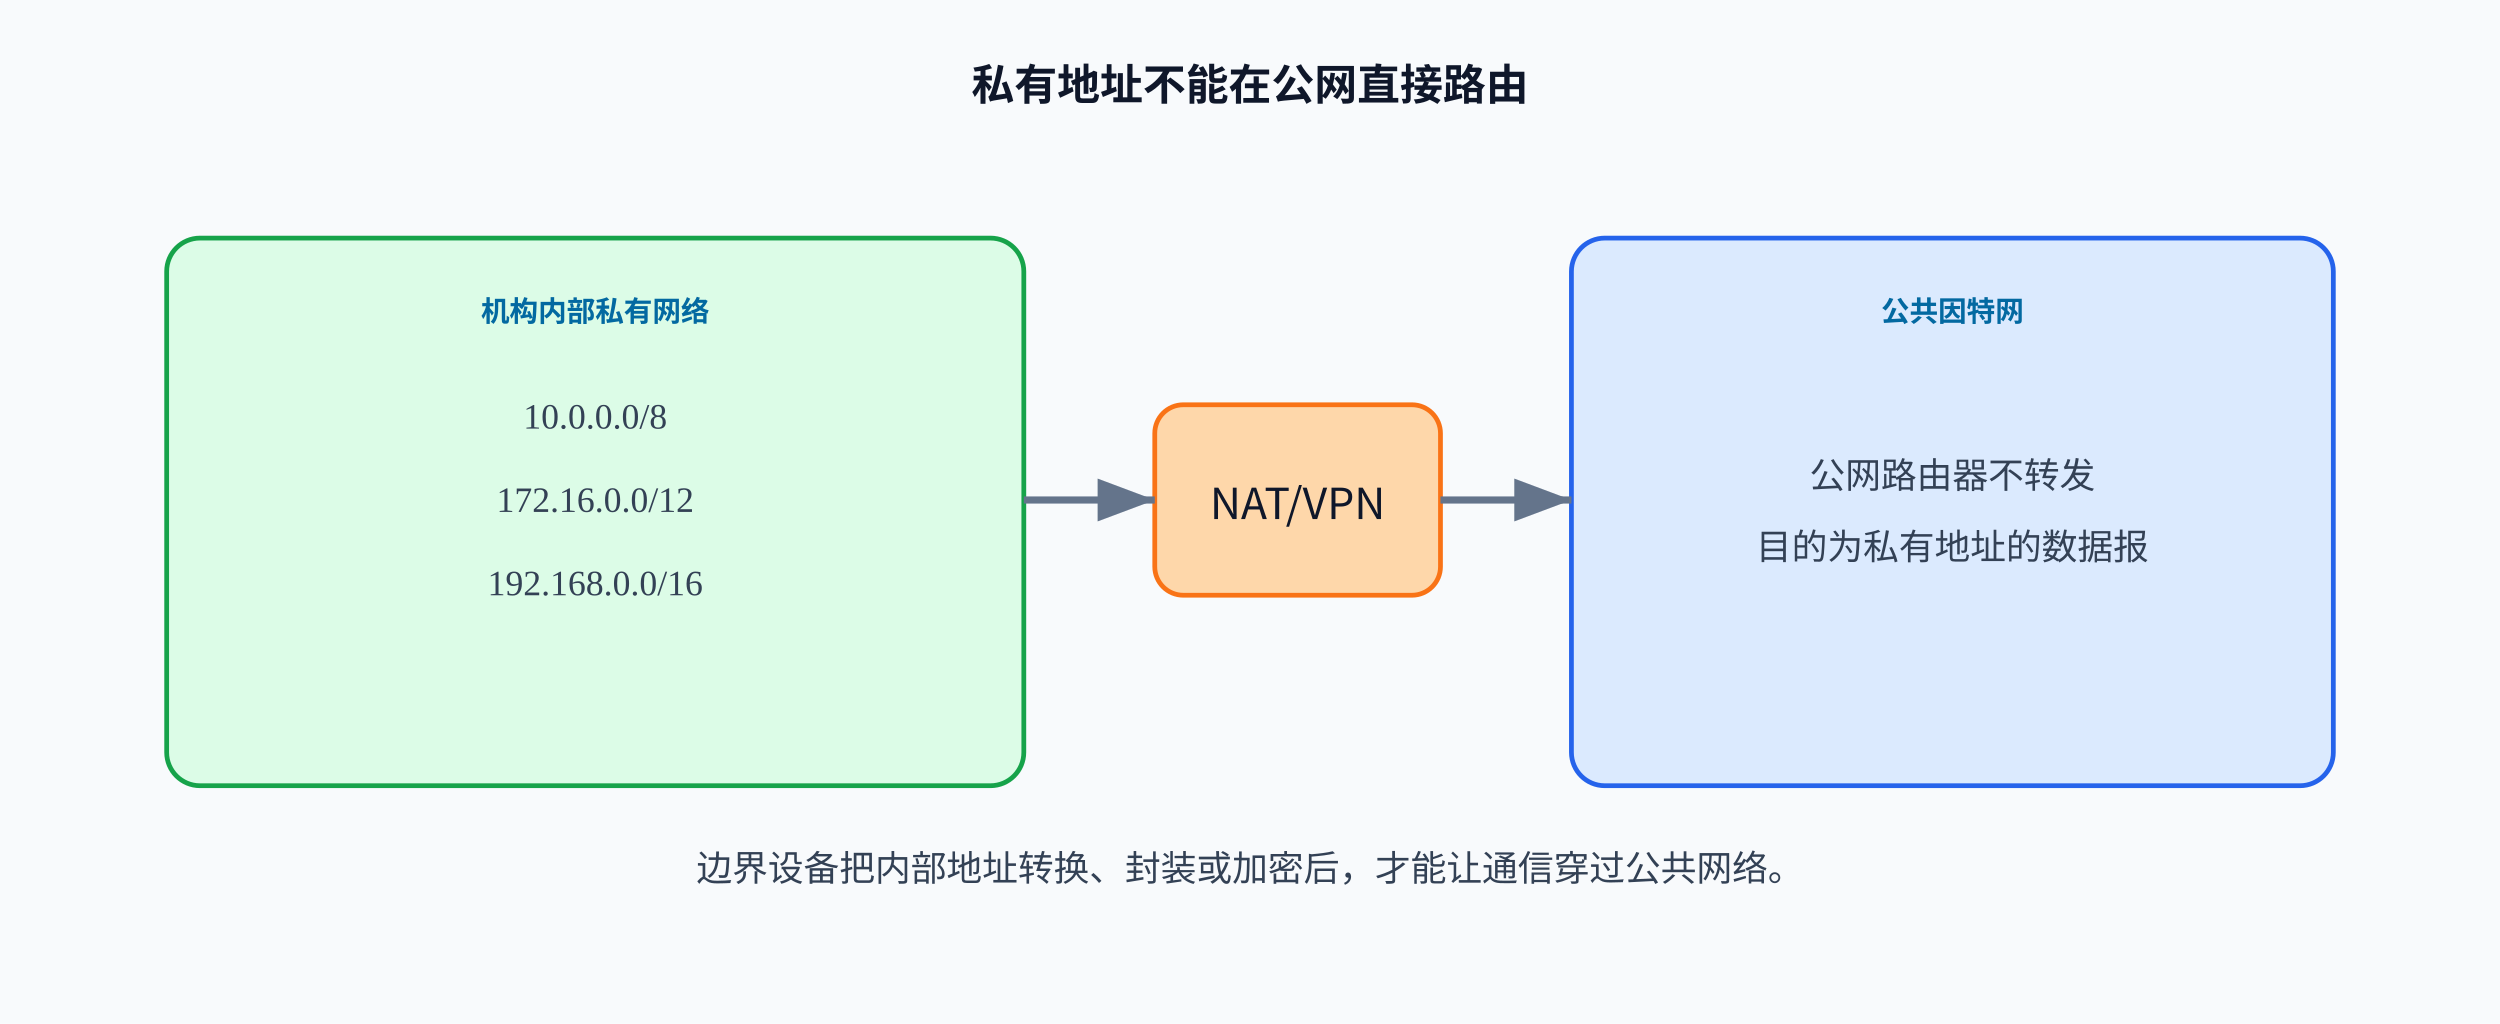
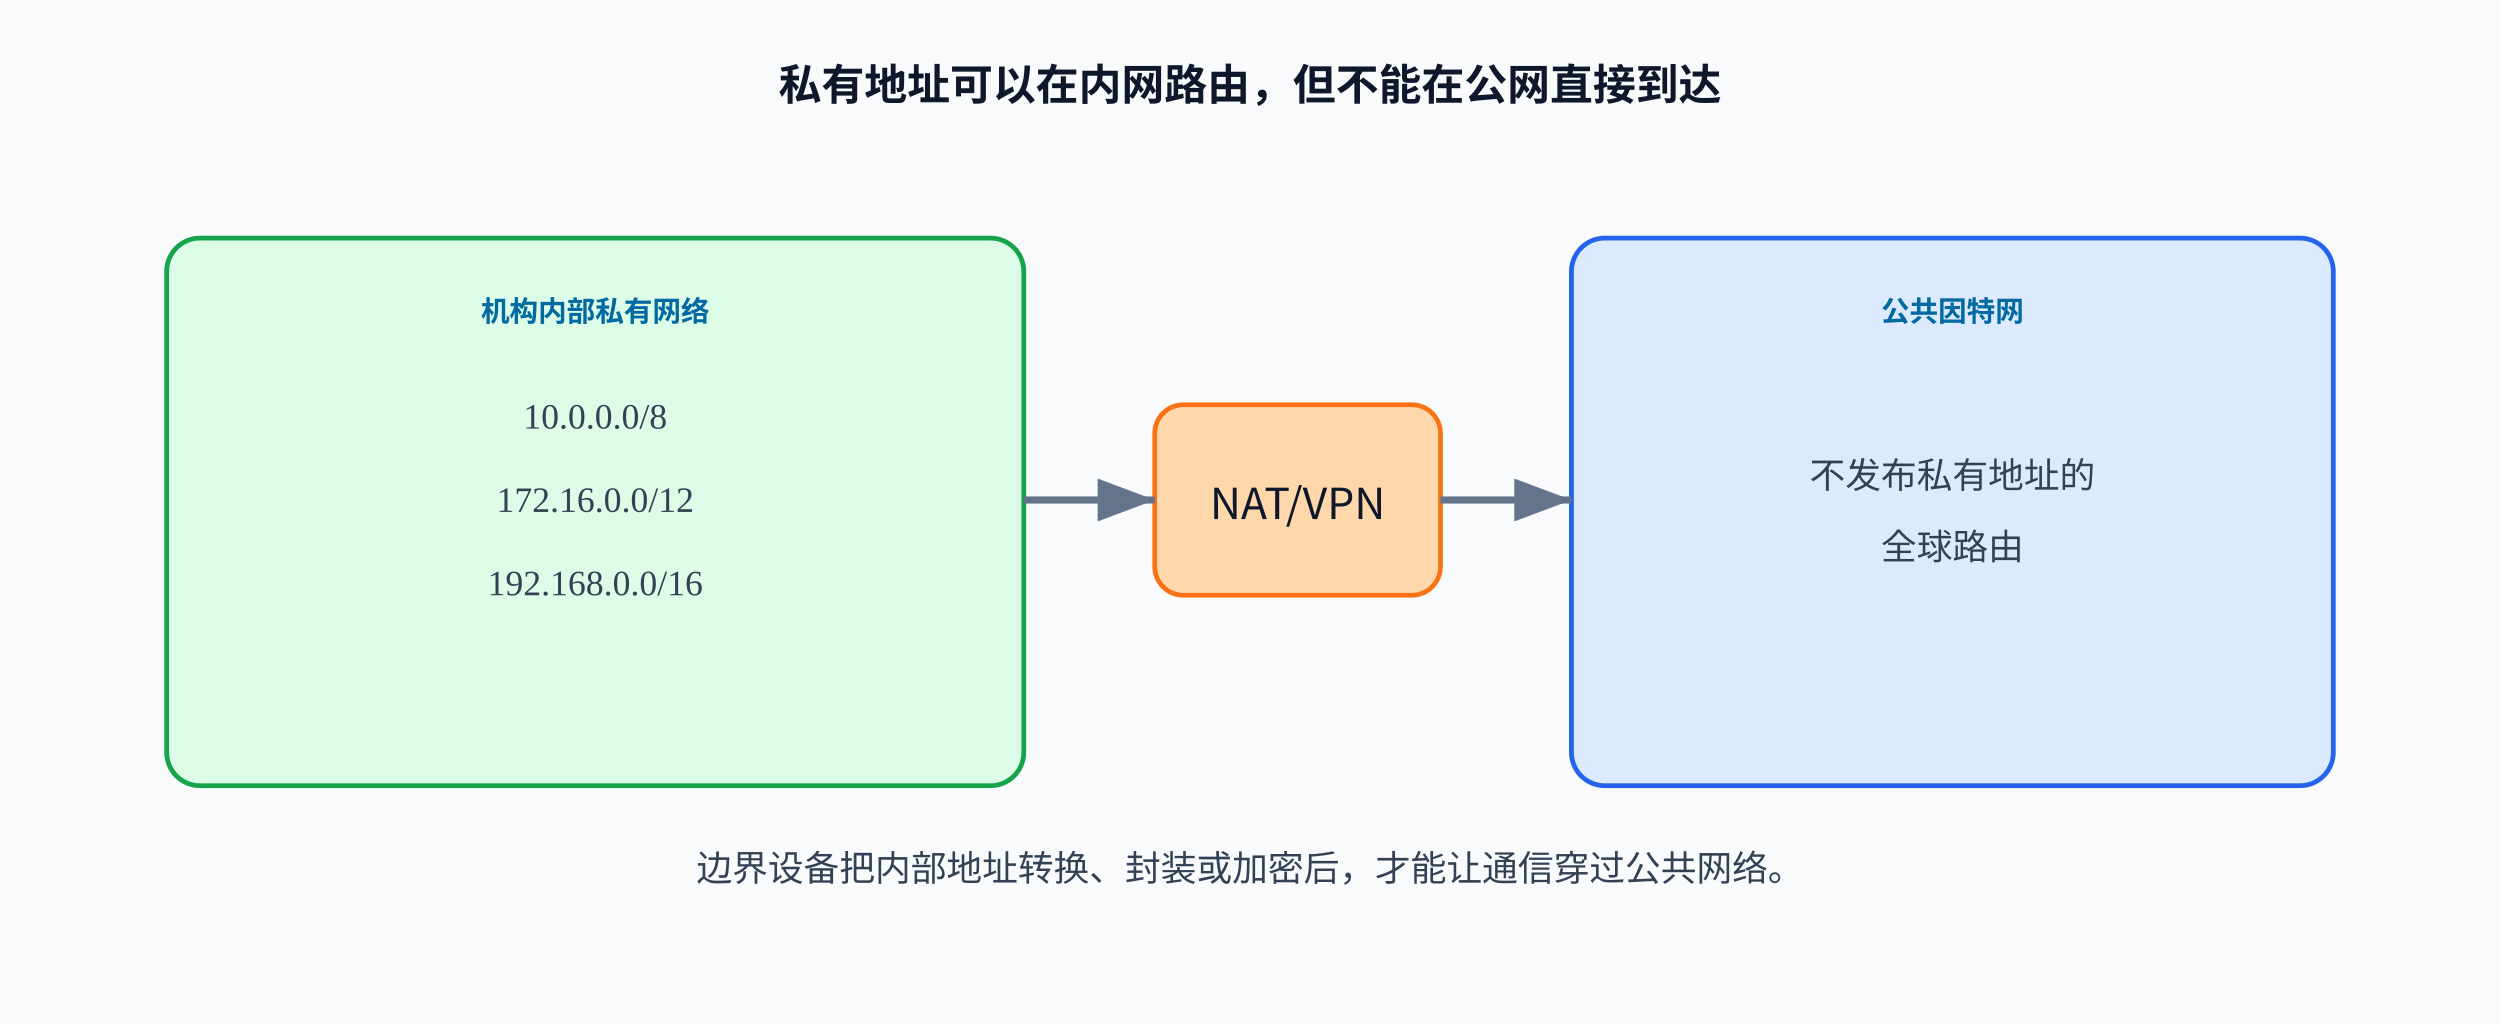
<svg xmlns="http://www.w3.org/2000/svg" width="1050" height="430" viewBox="0 0 1050 430" role="img" aria-labelledby="title desc">
  <style>/* paired-theme-canvas */
svg{background:#f8fafc}
@media(prefers-color-scheme:dark){svg{background:#0b1020}}
:root{color-scheme:light dark}.bg{fill:#f8fafc}.text{fill:#0f172a;font-family:"Microsoft YaHei","Noto Sans CJK SC",sans-serif;font-size:18px}.small{fill:#334155;font-size:15px}.priv{fill:#dcfce7;stroke:#16a34a;stroke-width:2}.pub{fill:#dbeafe;stroke:#2563eb;stroke-width:2}.nat{fill:#fed7aa;stroke:#f97316;stroke-width:2}.line{stroke:#64748b;stroke-width:3;marker-end:url(#arrow)}.label{fill:#0369a1;font-weight:700}@media(prefers-color-scheme:dark){.bg{fill:#020617}.text{fill:#e5e7eb}.small{fill:#cbd5e1}.priv{fill:#052e16;stroke:#4ade80}.pub{fill:#172554;stroke:#60a5fa}.nat{fill:#431407;stroke:#fb923c}.line{stroke:#94a3b8}.label{fill:#67e8f9}}</style>
  <defs>
    <marker id="arrow" markerWidth="10" markerHeight="10" refX="8" refY="3" orient="auto">
      <path d="M0,0 L8,3 L0,6 Z" fill="#64748b" />
    </marker>
  </defs>
  <rect class="bg" width="1050" height="430" />
-   <text class="text" x="525" y="42" text-anchor="middle" font-size="25" font-weight="700">私有地址不能在公网直接路由</text>
+   <text class="text" x="525" y="42" text-anchor="middle" font-size="25" font-weight="700">私有地址可以在内网路由，但不能在公网直接到达</text>
  <rect class="priv" x="70" y="100" width="360" height="230" rx="14" />
  <text class="label" x="250" y="135" text-anchor="middle">机构内部私有网络</text>
  <text class="small" x="250" y="180" text-anchor="middle">10.0.0.0/8</text>
  <text class="small" x="250" y="215" text-anchor="middle">172.16.0.0/12</text>
  <text class="small" x="250" y="250" text-anchor="middle">192.168.0.0/16</text>
  <rect class="nat" x="485" y="170" width="120" height="80" rx="12" />
  <text class="text" x="545" y="218" text-anchor="middle">NAT/VPN</text>
  <rect class="pub" x="660" y="100" width="320" height="230" rx="14" />
  <text class="label" x="820" y="135" text-anchor="middle">公共因特网</text>
-   <text class="small" x="820" y="205" text-anchor="middle">公网路由器不转发</text>
-   <text class="small" x="820" y="235" text-anchor="middle">目的为私有地址的数据报</text>
+   <text class="small" x="820" y="205" text-anchor="middle">不发布私有地址的</text>
+   <text class="small" x="820" y="235" text-anchor="middle">全球路由</text>
  <line class="line" x1="430" y1="210" x2="485" y2="210" />
  <line class="line" x1="605" y1="210" x2="660" y2="210" />
  <text class="small" x="525" y="370" text-anchor="middle">边界设备把内部地址转换、封装或加密后，才能让通信穿过公共网络。</text>
</svg>
